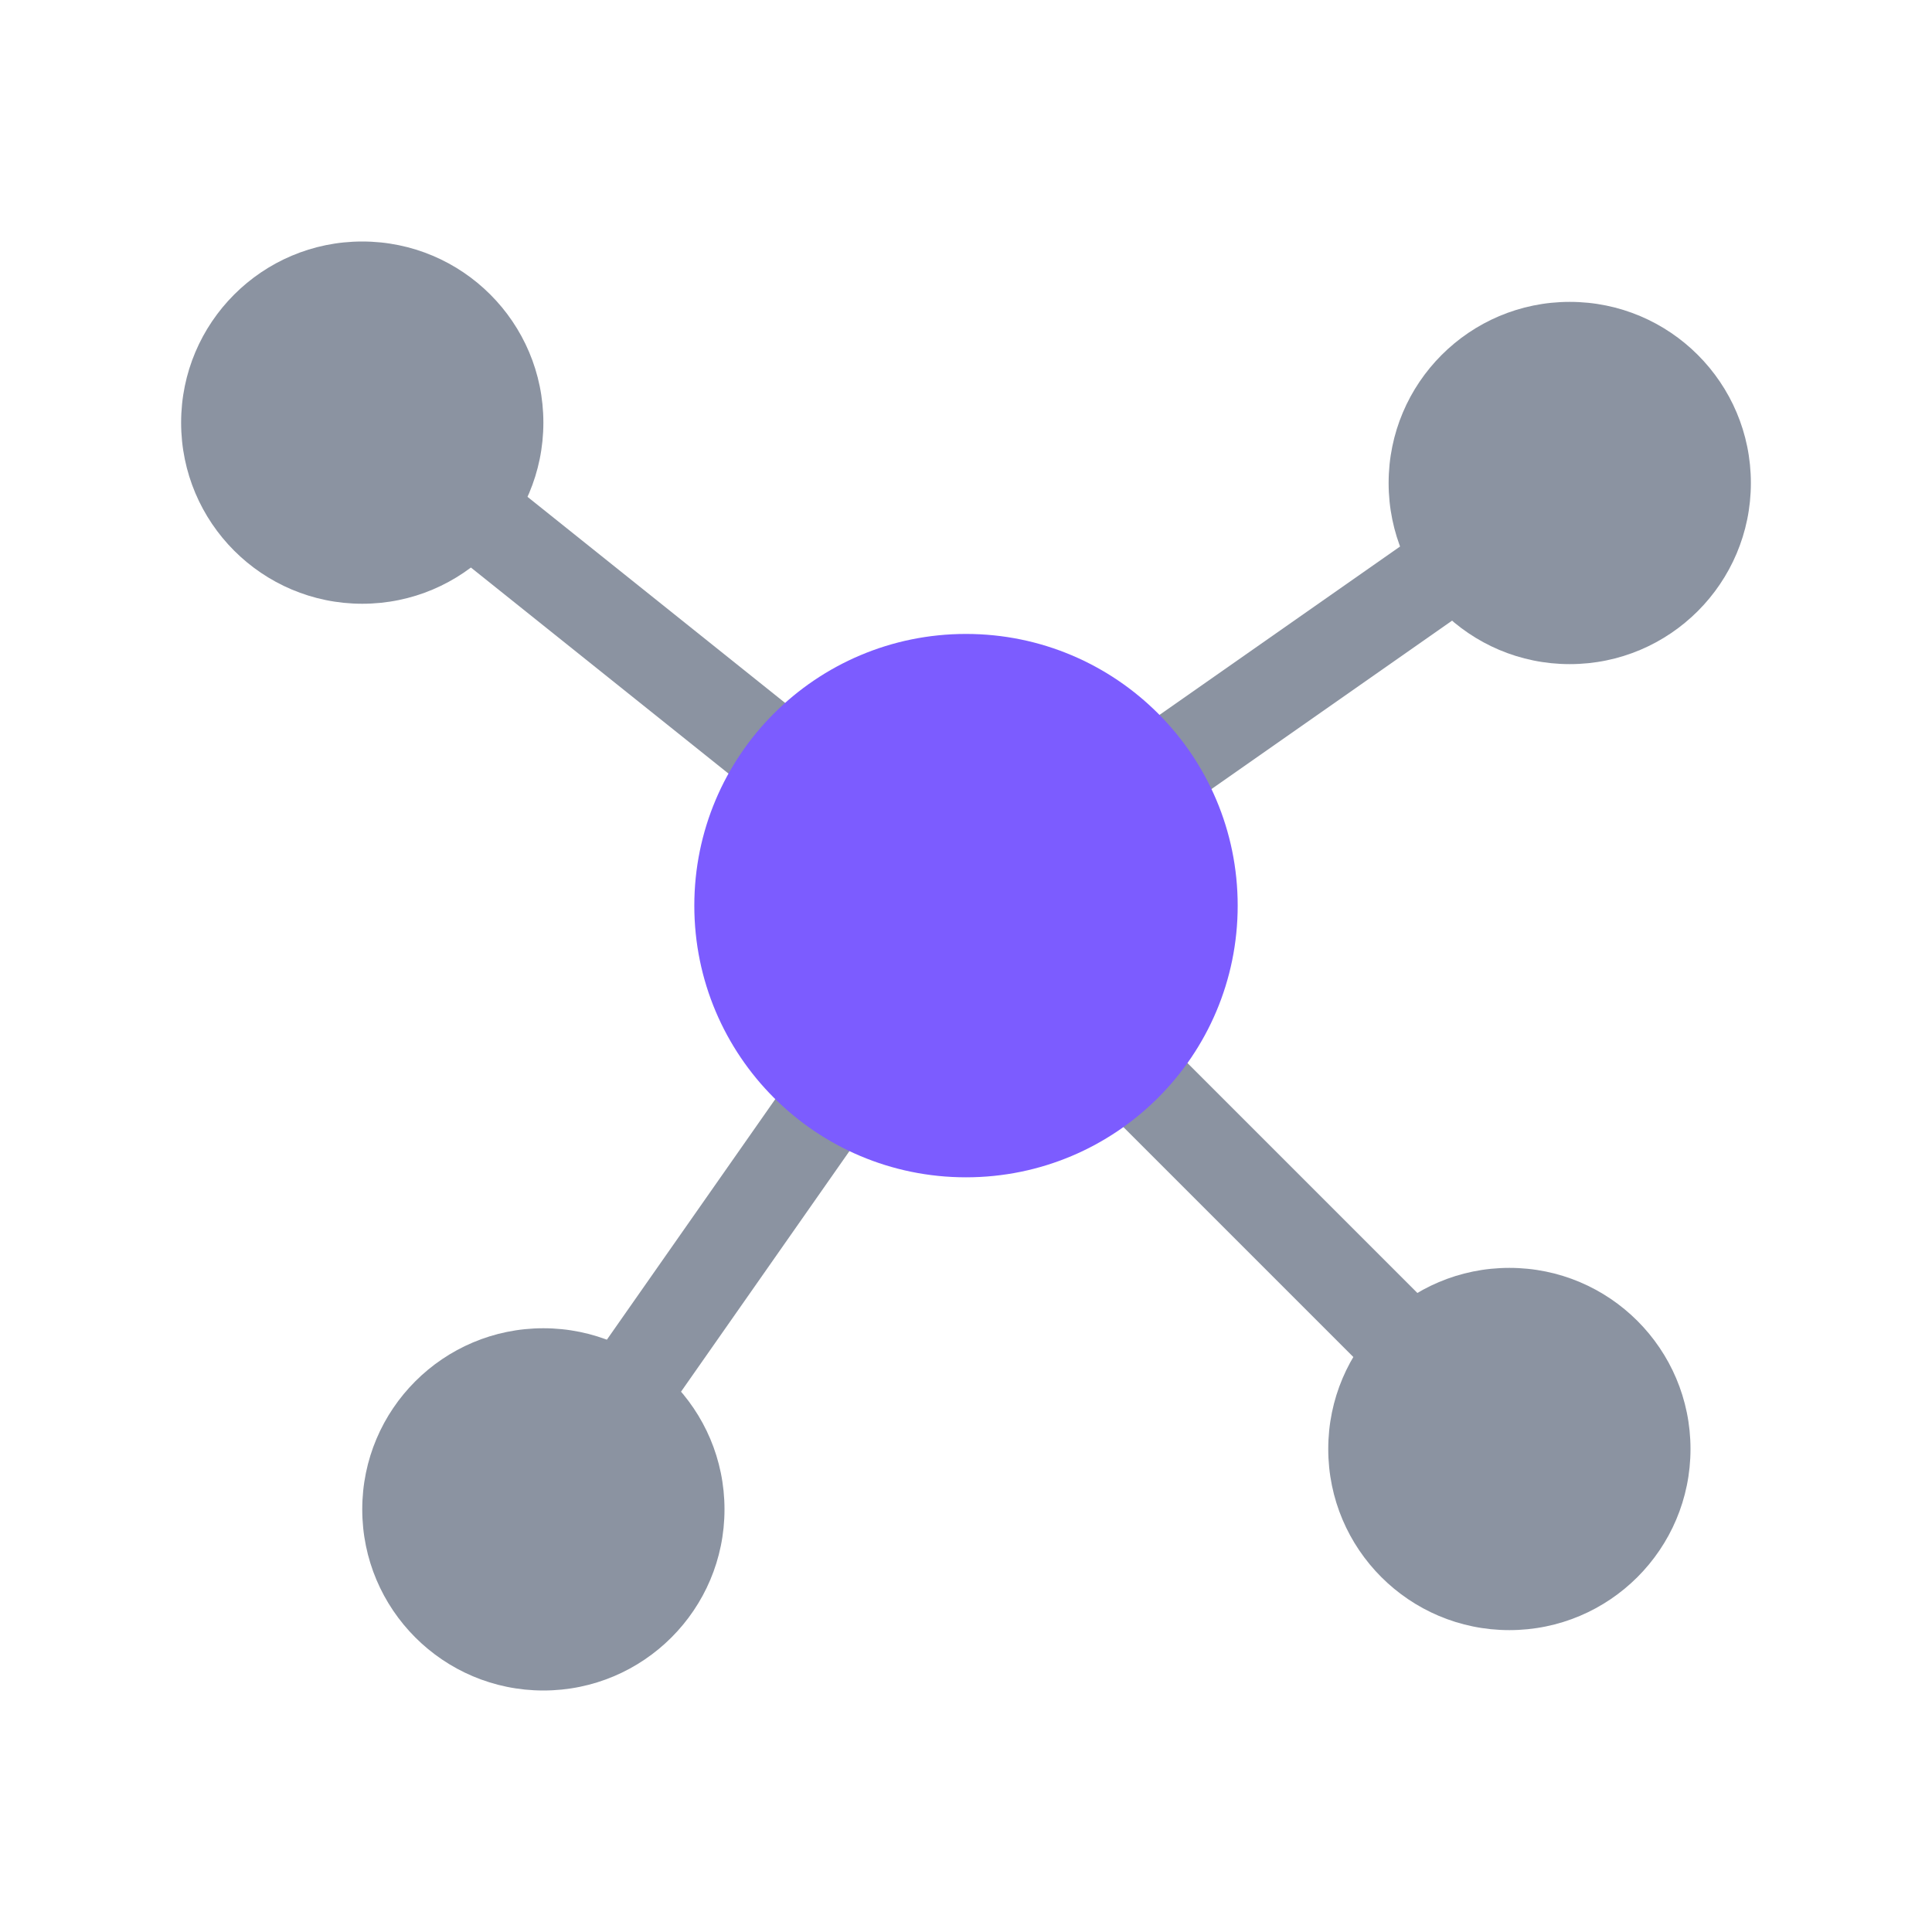
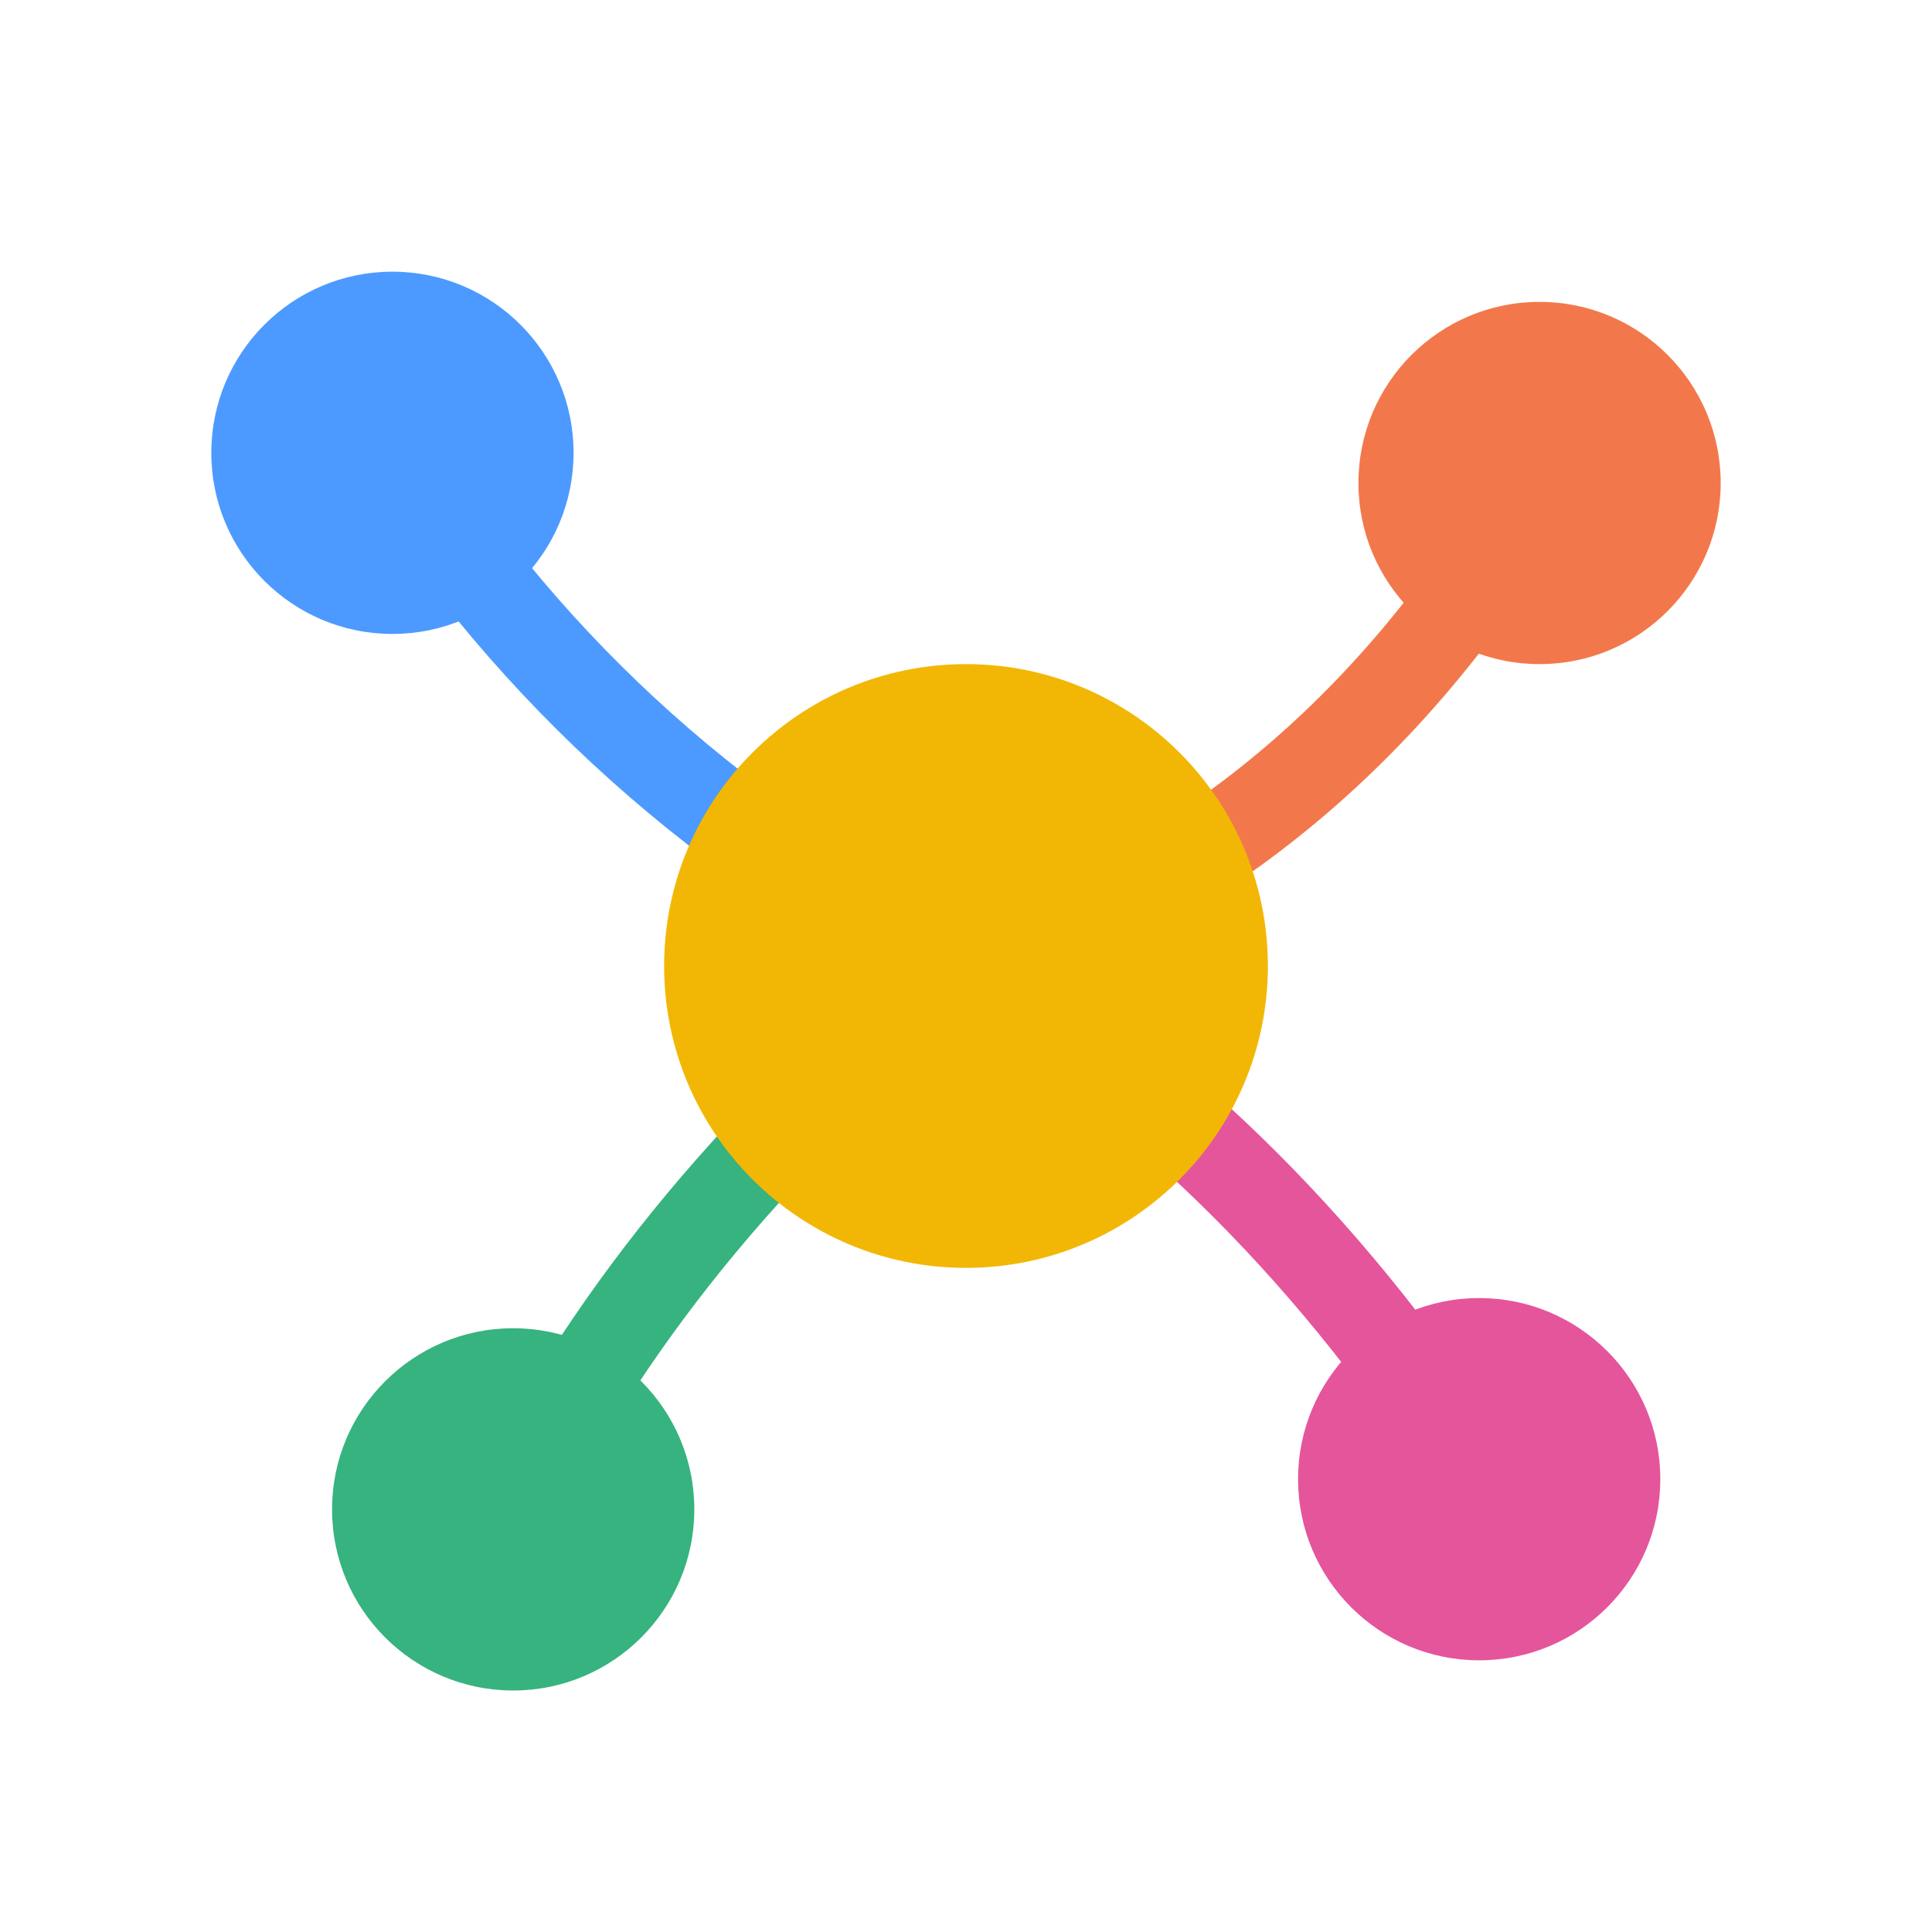
<svg xmlns="http://www.w3.org/2000/svg" viewBox="0 0 64 64">
-   <g stroke="#8b93a1" stroke-width="3">
-     <line x1="32" y1="30" x2="12" y2="14" />
-     <line x1="32" y1="30" x2="52" y2="16" />
-     <line x1="32" y1="30" x2="18" y2="50" />
-     <line x1="32" y1="30" x2="50" y2="48" />
+   <g fill="none" stroke-width="3" stroke-linecap="round">
+     <path d="M32 32Q20 26 13 15" stroke="#4C9AFF" />
+     <path d="M32 32Q44 28 51 16" stroke="#F2784B" />
+     <path d="M32 32Q22 40 17 50" stroke="#36B37E" />
+     <path d="M32 32Q42 38 49 49" stroke="#E5559B" />
  </g>
-   <circle cx="32" cy="30" r="9" fill="#7c5cff" />
-   <circle cx="12" cy="14" r="6" fill="#8b93a1" />
-   <circle cx="52" cy="16" r="6" fill="#8b93a1" />
-   <circle cx="18" cy="50" r="6" fill="#8b93a1" />
-   <circle cx="50" cy="48" r="6" fill="#8b93a1" />
+   <circle cx="32" cy="32" r="10" fill="#F2B705" />
+   <circle cx="13" cy="15" r="6" fill="#4C9AFF" />
+   <circle cx="51" cy="16" r="6" fill="#F2784B" />
+   <circle cx="17" cy="50" r="6" fill="#36B37E" />
+   <circle cx="49" cy="49" r="6" fill="#E5559B" />
</svg>
